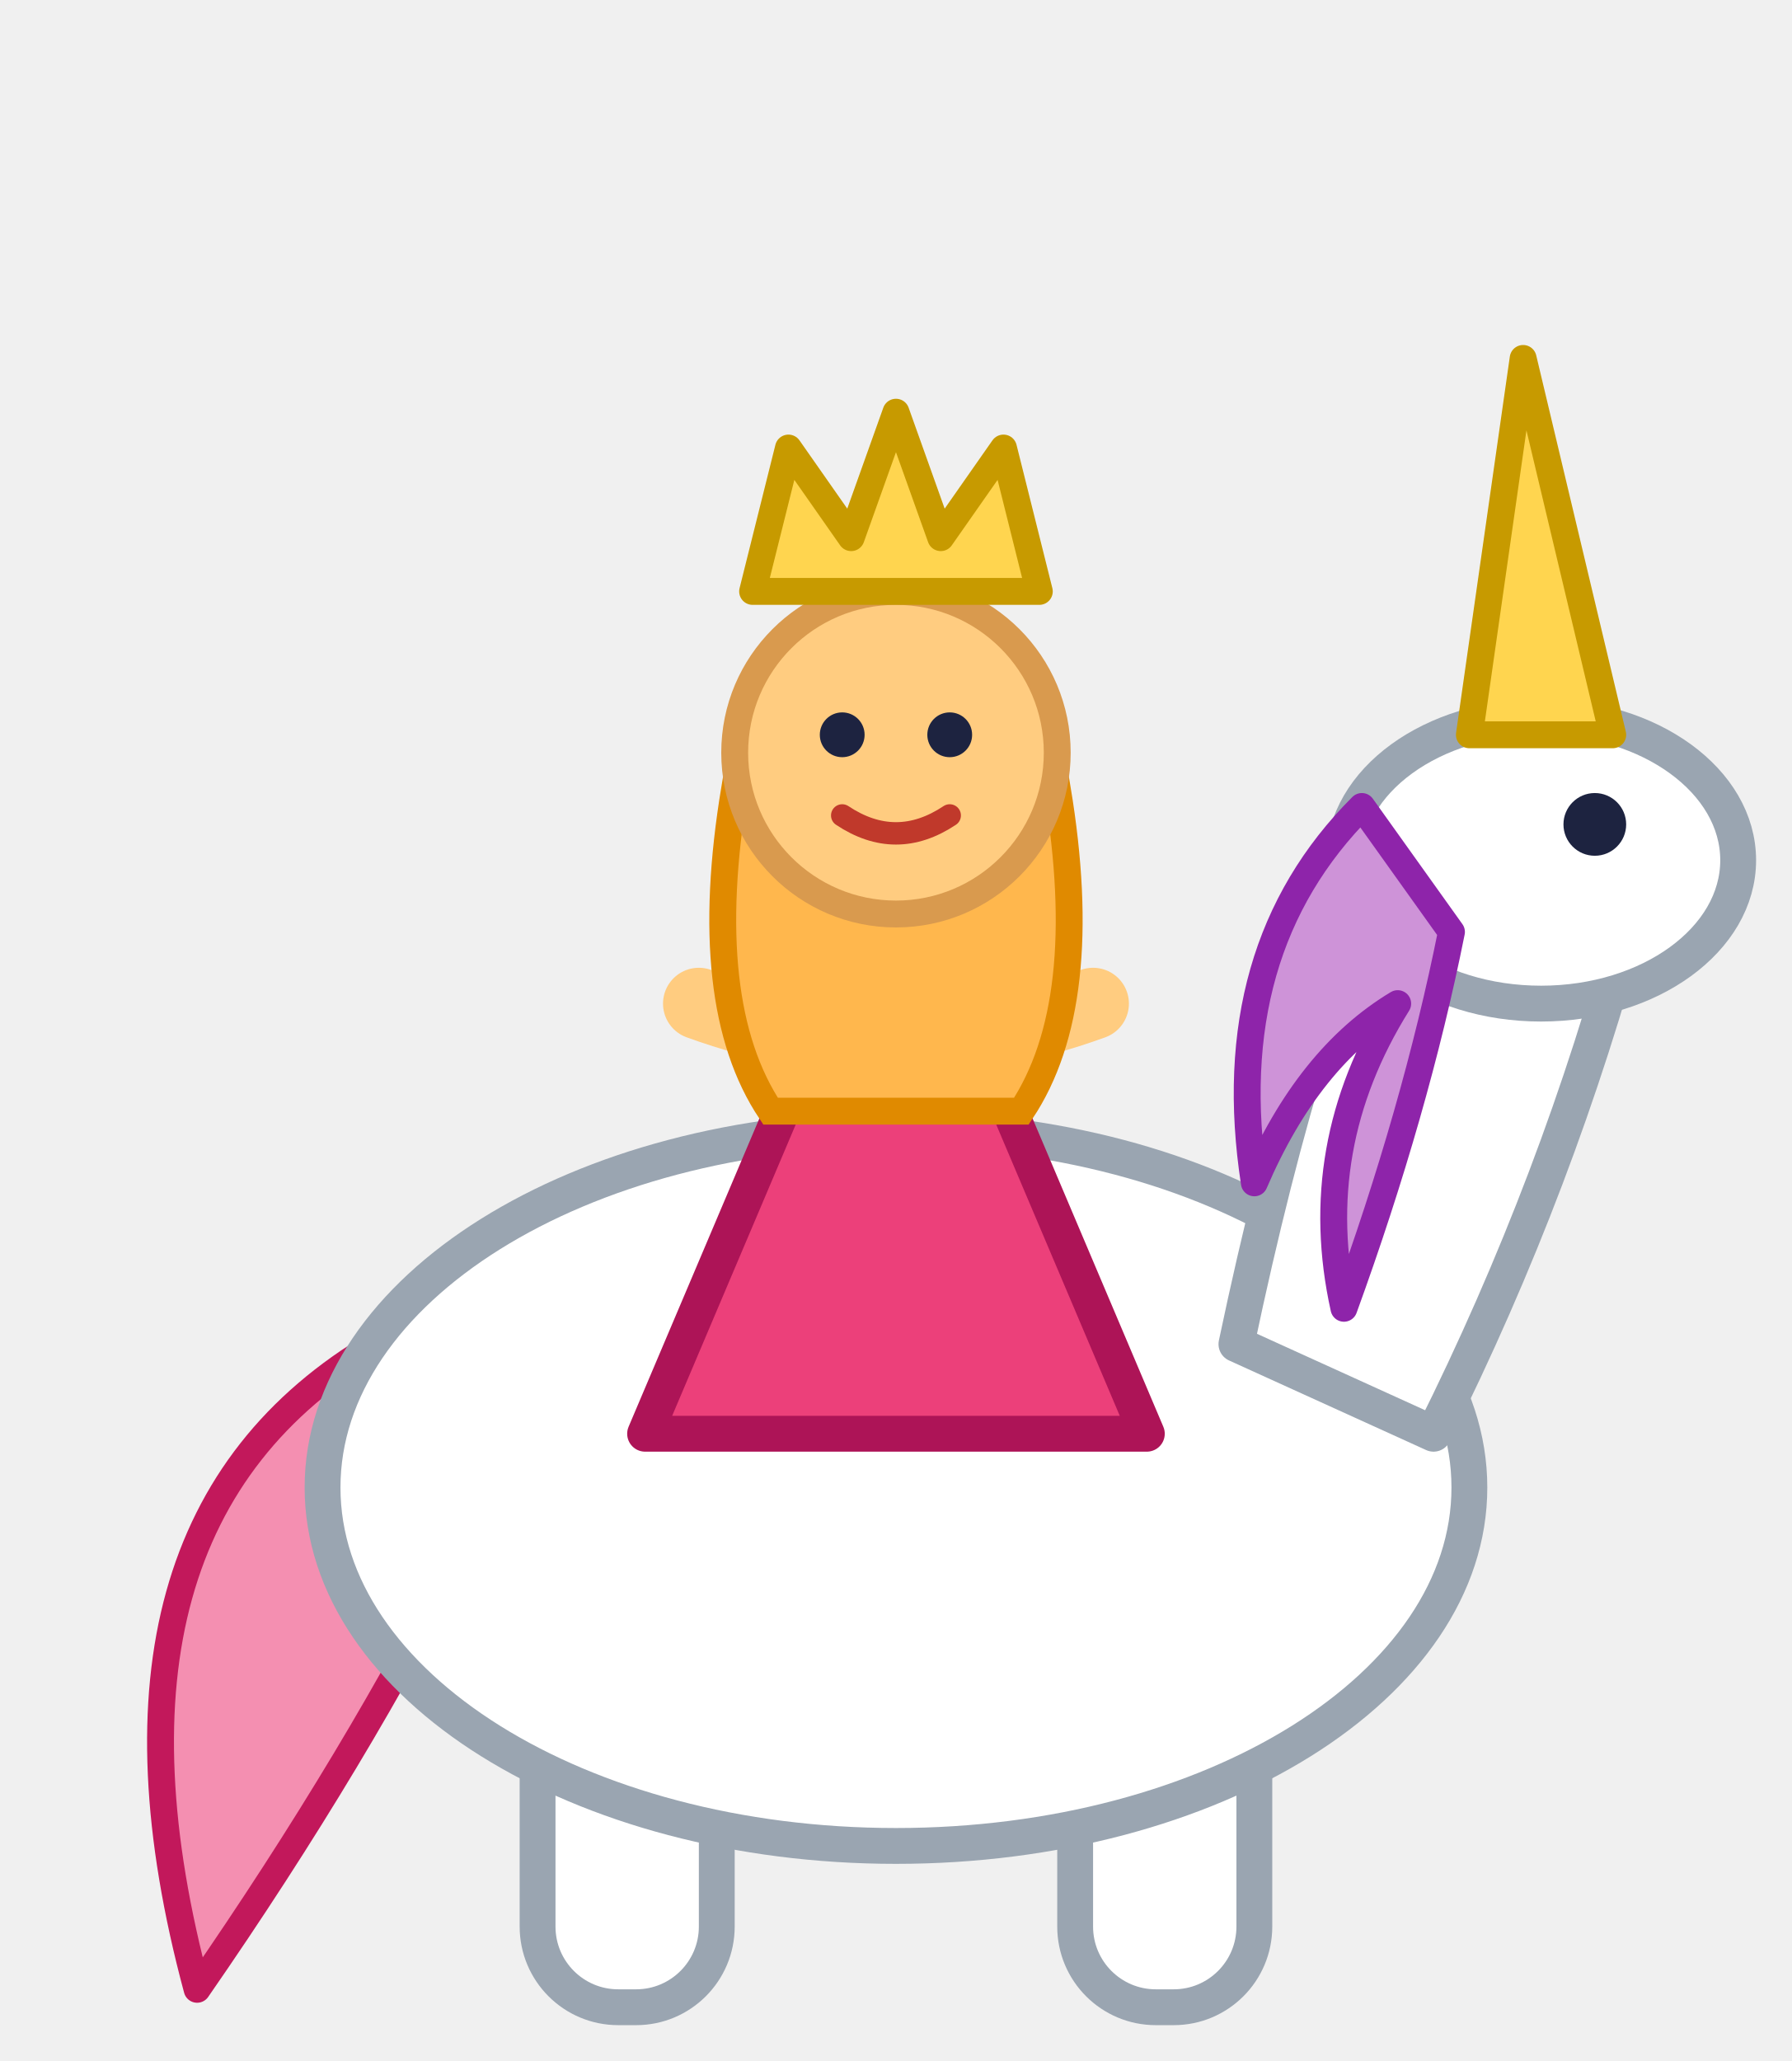
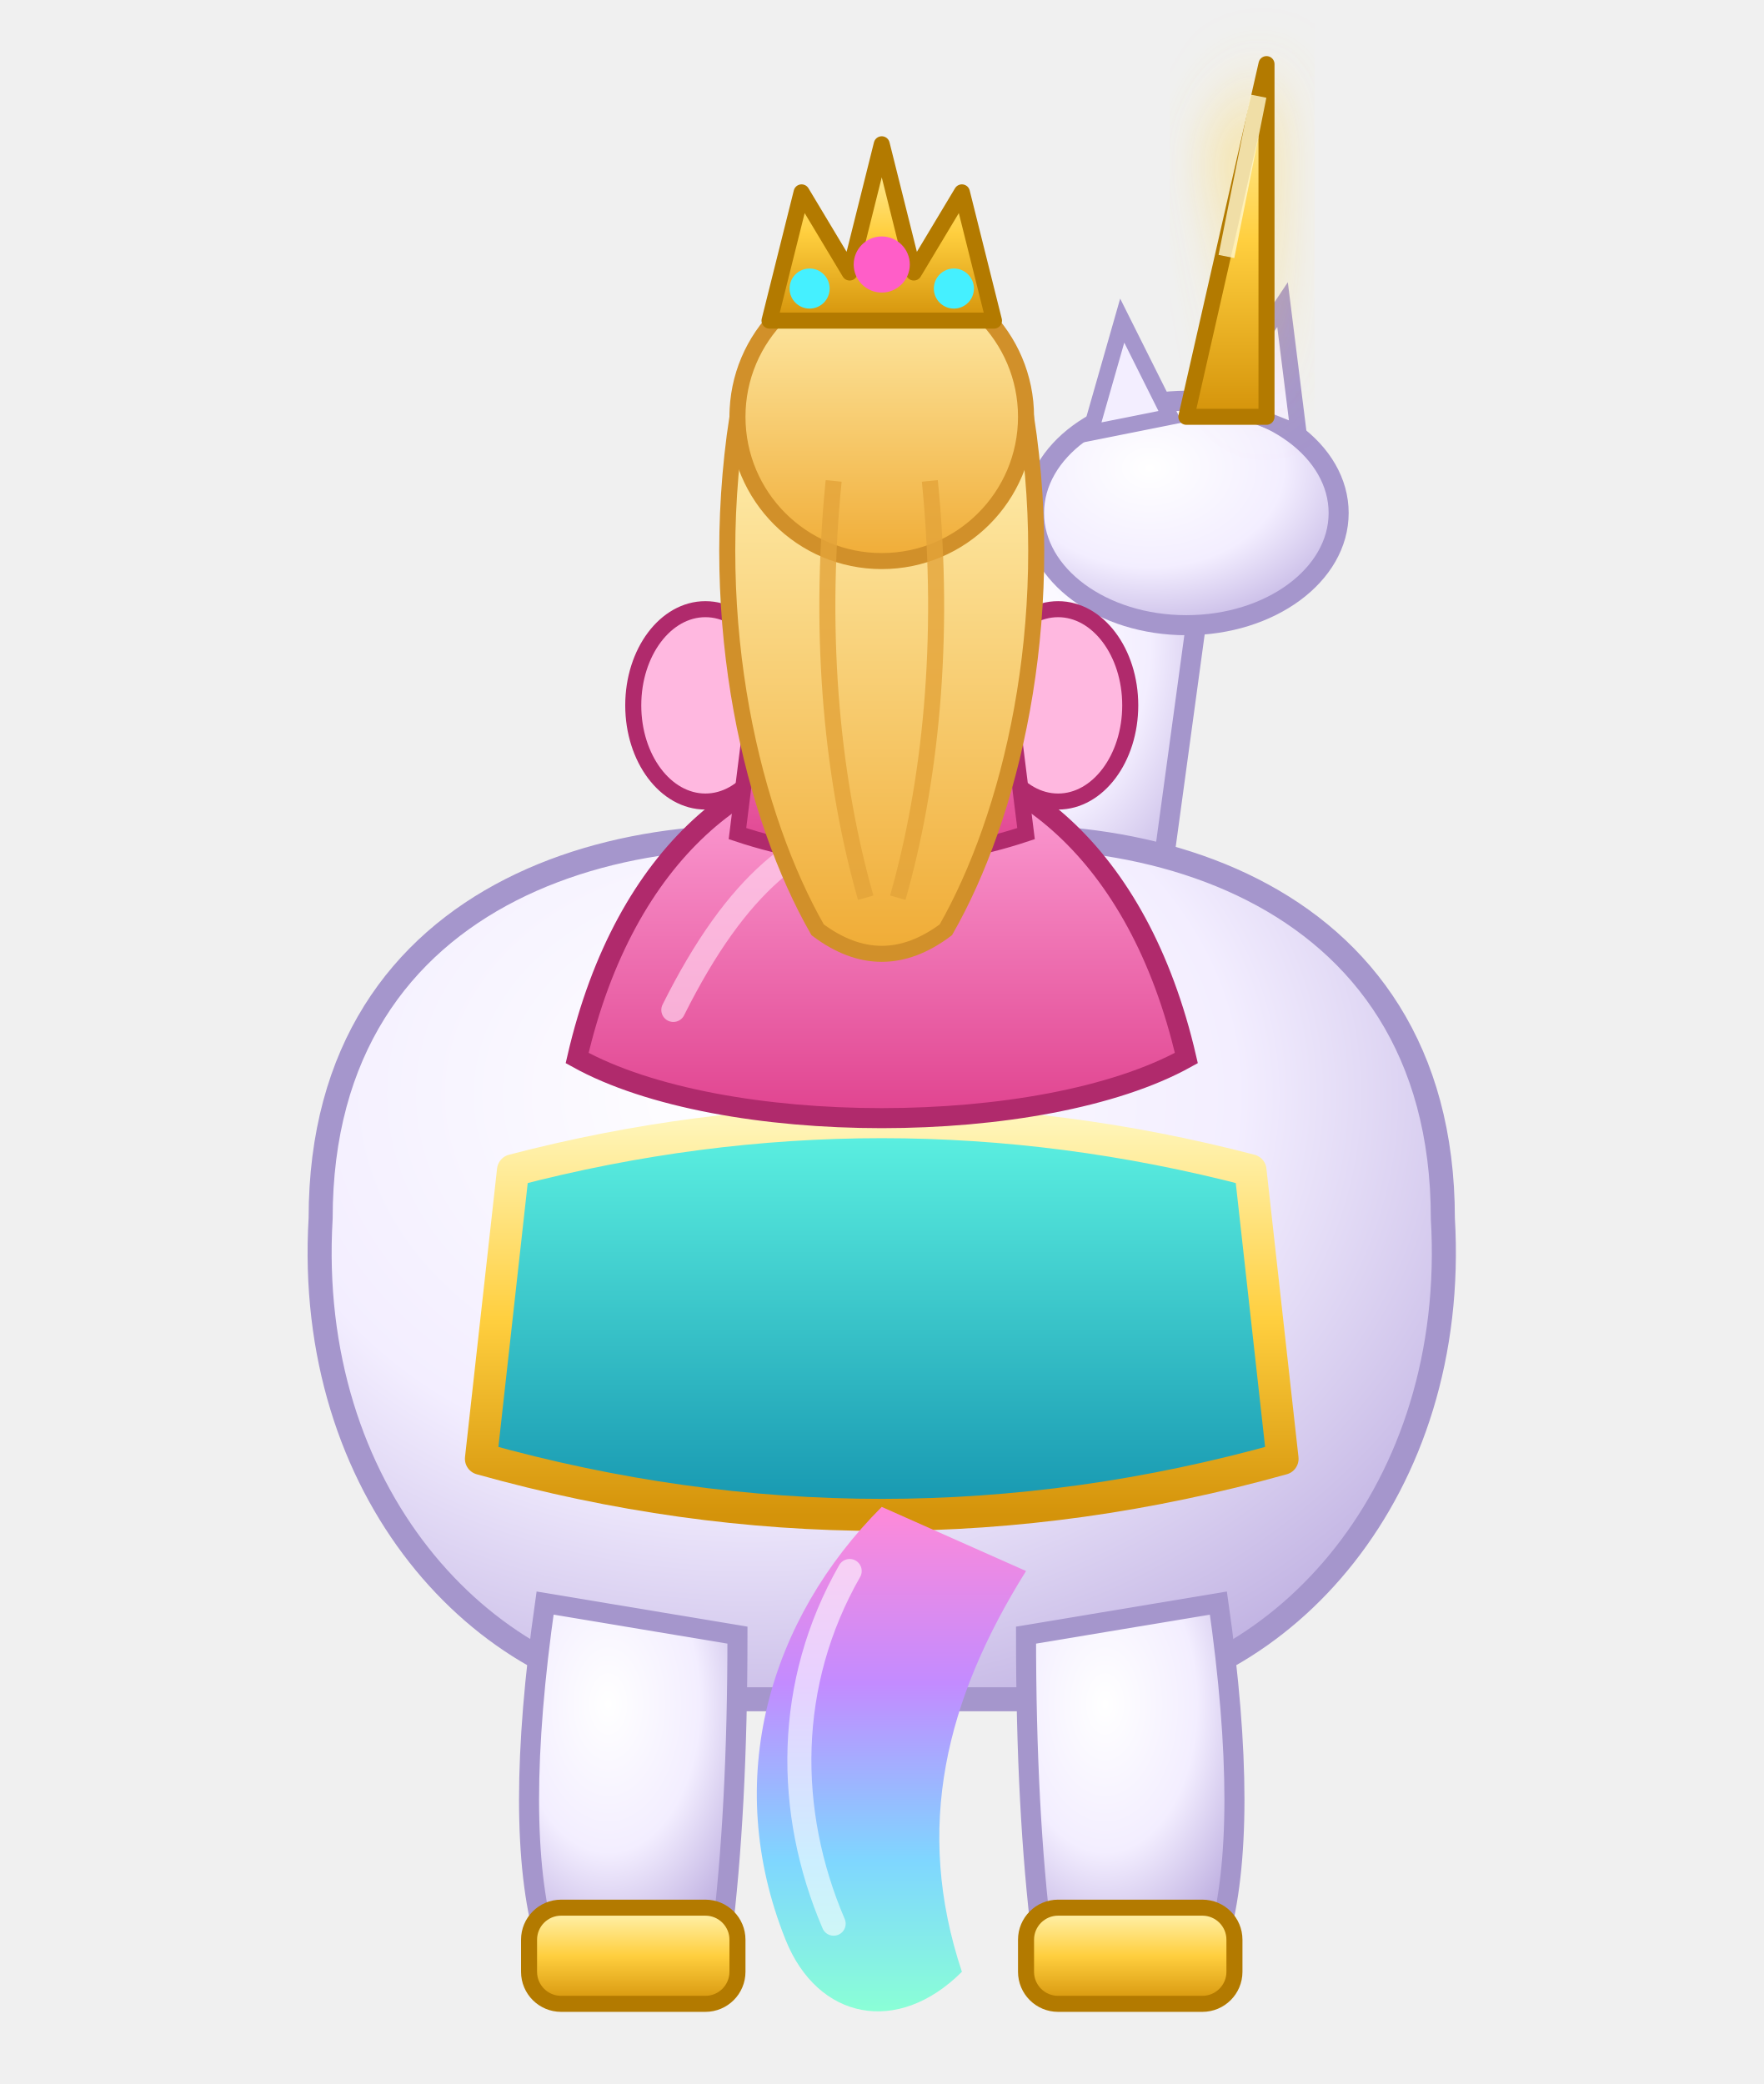
- <svg xmlns="http://www.w3.org/2000/svg" viewBox="0 0 200 230">
-   <path d="M42 150 Q8 170 22 222 Q40 196 52 172 Z" fill="#f48fb1" stroke="#c2185b" stroke-width="3" stroke-linejoin="round" />
-   <rect x="60" y="180" width="20" height="44" rx="9" fill="#ffffff" stroke="#9aa5b1" stroke-width="4" />
-   <rect x="120" y="180" width="20" height="44" rx="9" fill="#ffffff" stroke="#9aa5b1" stroke-width="4" />
-   <ellipse cx="100" cy="166" rx="64" ry="40" fill="#ffffff" stroke="#9aa5b1" stroke-width="4" />
-   <path d="M138 150 Q146 112 156 92 L182 102 Q174 132 160 160 Z" fill="#ffffff" stroke="#9aa5b1" stroke-width="4" stroke-linejoin="round" />
-   <ellipse cx="172" cy="96" rx="22" ry="16" fill="#ffffff" stroke="#9aa5b1" stroke-width="4" />
-   <circle cx="178" cy="92" r="3.5" fill="#1d2340" />
-   <path d="M164 82 L170 40 L180 82 Z" fill="#ffd54f" stroke="#c79a00" stroke-width="3" stroke-linejoin="round" />
-   <path d="M152 90 Q136 106 140 132 Q146 118 156 112 Q146 128 150 146 Q158 124 162 104 Z" fill="#ce93d8" stroke="#8e24aa" stroke-width="3" stroke-linejoin="round" />
-   <path d="M72 160 L100 94 L128 160 Z" fill="#ec407a" stroke="#ad1457" stroke-width="4" stroke-linejoin="round" />
-   <path d="M78 112 Q100 120 122 112" fill="none" stroke="#ffcc80" stroke-width="8" stroke-linecap="round" />
-   <path d="M82 88 Q78 112 86 124 L114 124 Q122 112 118 88 Z" fill="#ffb74d" stroke="#e08a00" stroke-width="3" />
-   <circle cx="100" cy="84" r="18" fill="#ffcc80" stroke="#d99a4e" stroke-width="3" />
-   <circle cx="94" cy="82" r="2.5" fill="#1d2340" />
-   <circle cx="106" cy="82" r="2.5" fill="#1d2340" />
-   <path d="M94 91 Q100 95 106 91" fill="none" stroke="#c0392b" stroke-width="2.5" stroke-linecap="round" />
-   <path d="M84 66 L88 50 L95 60 L100 46 L105 60 L112 50 L116 66 Z" fill="#ffd54f" stroke="#c79a00" stroke-width="3" stroke-linejoin="round" />
+ <svg xmlns="http://www.w3.org/2000/svg" viewBox="0 0 220 260">
+   <defs>
+     <radialGradient id="fell" cx="0.38" cy="0.3" r="0.8">
+       <stop offset="0" stop-color="#ffffff" />
+       <stop offset="0.55" stop-color="#f3eeff" />
+       <stop offset="1" stop-color="#bdaee0" />
+     </radialGradient>
+     <linearGradient id="schweif" x1="0" y1="0" x2="0" y2="1">
+       <stop offset="0" stop-color="#ff8ad8" />
+       <stop offset="0.35" stop-color="#c38bff" />
+       <stop offset="0.7" stop-color="#7fd6ff" />
+       <stop offset="1" stop-color="#8affd6" />
+     </linearGradient>
+     <linearGradient id="kleid" x1="0" y1="0" x2="0" y2="1">
+       <stop offset="0" stop-color="#ffa6da" />
+       <stop offset="1" stop-color="#e0438f" />
+     </linearGradient>
+     <linearGradient id="haar" x1="0" y1="0" x2="0" y2="1">
+       <stop offset="0" stop-color="#ffefb0" />
+       <stop offset="1" stop-color="#f0ac36" />
+     </linearGradient>
+     <linearGradient id="gold" x1="0" y1="0" x2="0" y2="1">
+       <stop offset="0" stop-color="#fff5b8" />
+       <stop offset="0.5" stop-color="#ffcf3f" />
+       <stop offset="1" stop-color="#d4930a" />
+     </linearGradient>
+     <linearGradient id="decke" x1="0" y1="0" x2="0" y2="1">
+       <stop offset="0" stop-color="#5df2e2" />
+       <stop offset="1" stop-color="#1696b0" />
+     </linearGradient>
+     <filter id="leuchten" x="-1" y="-1" width="3" height="3">
+       <feGaussianBlur stdDeviation="4" />
+     </filter>
+   </defs>
+   <path d="M120 74 C130 62 142 62 150 72 L144 116 L114 116 Z" fill="url(#fell)" stroke="#a596cc" stroke-width="2.5" />
+   <ellipse cx="148" cy="64" rx="19" ry="14" fill="url(#fell)" stroke="#a596cc" stroke-width="2.5" />
+   <path d="M136 54 L140 40 L146 52 Z" fill="#f3eeff" stroke="#a596cc" stroke-width="2" />
+   <path d="M152 50 L160 38 L162 54 Z" fill="#f3eeff" stroke="#a596cc" stroke-width="2" />
+   <path d="M152 18 L158 8 L158 52" fill="#ffd64d" opacity="0.7" filter="url(#leuchten)" />
+   <path d="M148 52 L158 8 L158 52 Z" fill="url(#gold)" stroke="#b37a00" stroke-width="2" stroke-linejoin="round" />
+   <path d="M157 12 L153 32" stroke="#fff8d0" stroke-width="2" opacity="0.8" />
+   <path d="M120 76 C108 88 108 104 114 118 C120 104 124 90 134 78 Z" fill="url(#schweif)" />
+   <path d="M40 152 C40 110 80 100 110 106 C140 100 180 110 180 152 C182 186 160 210 136 212 L84 212 C60 210 38 186 40 152 Z" fill="url(#fell)" stroke="#a596cc" stroke-width="3" />
+   <path d="M68 200 Q64 228 68 242 L90 242 Q92 226 92 204 Z" fill="url(#fell)" stroke="#a596cc" stroke-width="2.5" />
+   <path d="M152 200 Q156 228 152 242 L130 242 Q128 226 128 204 Z" fill="url(#fell)" stroke="#a596cc" stroke-width="2.5" />
+   <rect x="66" y="238" width="26" height="12" rx="4" fill="url(#gold)" stroke="#b37a00" stroke-width="2" />
+   <rect x="128" y="238" width="26" height="12" rx="4" fill="url(#gold)" stroke="#b37a00" stroke-width="2" />
+   <path d="M64 146 Q110 134 156 146 L160 182 Q110 196 60 182 Z" fill="url(#decke)" stroke="url(#gold)" stroke-width="4" stroke-linejoin="round" />
+   <path d="M110 188 C96 202 90 222 98 242 C102 252 112 254 120 246 C114 228 118 212 128 196 Z" fill="url(#schweif)" />
+   <path d="M106 196 C98 210 98 226 104 240" fill="none" stroke="#ffffff" stroke-width="3" stroke-linecap="round" opacity="0.6" />
+   <path d="M72 132 C78 106 94 94 110 94 C126 94 142 106 148 132 C130 142 90 142 72 132 Z" fill="url(#kleid)" stroke="#b02a6c" stroke-width="2.5" />
+   <path d="M84 126 C92 110 100 104 110 102" fill="none" stroke="#ffd1ec" stroke-width="3" stroke-linecap="round" opacity="0.7" />
+   <ellipse cx="88" cy="88" rx="9" ry="12" fill="#ffb8e0" stroke="#b02a6c" stroke-width="2" />
+   <ellipse cx="132" cy="88" rx="9" ry="12" fill="#ffb8e0" stroke="#b02a6c" stroke-width="2" />
+   <path d="M96 72 Q110 66 124 72 L128 104 Q110 110 92 104 Z" fill="url(#kleid)" stroke="#b02a6c" stroke-width="2" />
+   <path d="M92 52 C88 78 94 102 102 116 Q110 122 118 116 C126 102 132 78 128 52 Z" fill="url(#haar)" stroke="#d1902a" stroke-width="2" />
+   <circle cx="110" cy="52" r="18" fill="url(#haar)" stroke="#d1902a" stroke-width="2" />
+   <path d="M104 60 C102 80 104 98 108 112 M116 60 C118 80 116 98 112 112" fill="none" stroke="#e3a43a" stroke-width="2" opacity="0.8" />
+   <path d="M96 40 L100 24 L106 34 L110 18 L114 34 L120 24 L124 40 Z" fill="url(#gold)" stroke="#b37a00" stroke-width="2" stroke-linejoin="round" />
+   <circle cx="110" cy="33" r="3.5" fill="#ff5ec8" />
+   <circle cx="101" cy="36" r="2.5" fill="#45f0ff" />
+   <circle cx="119" cy="36" r="2.5" fill="#45f0ff" />
</svg>
